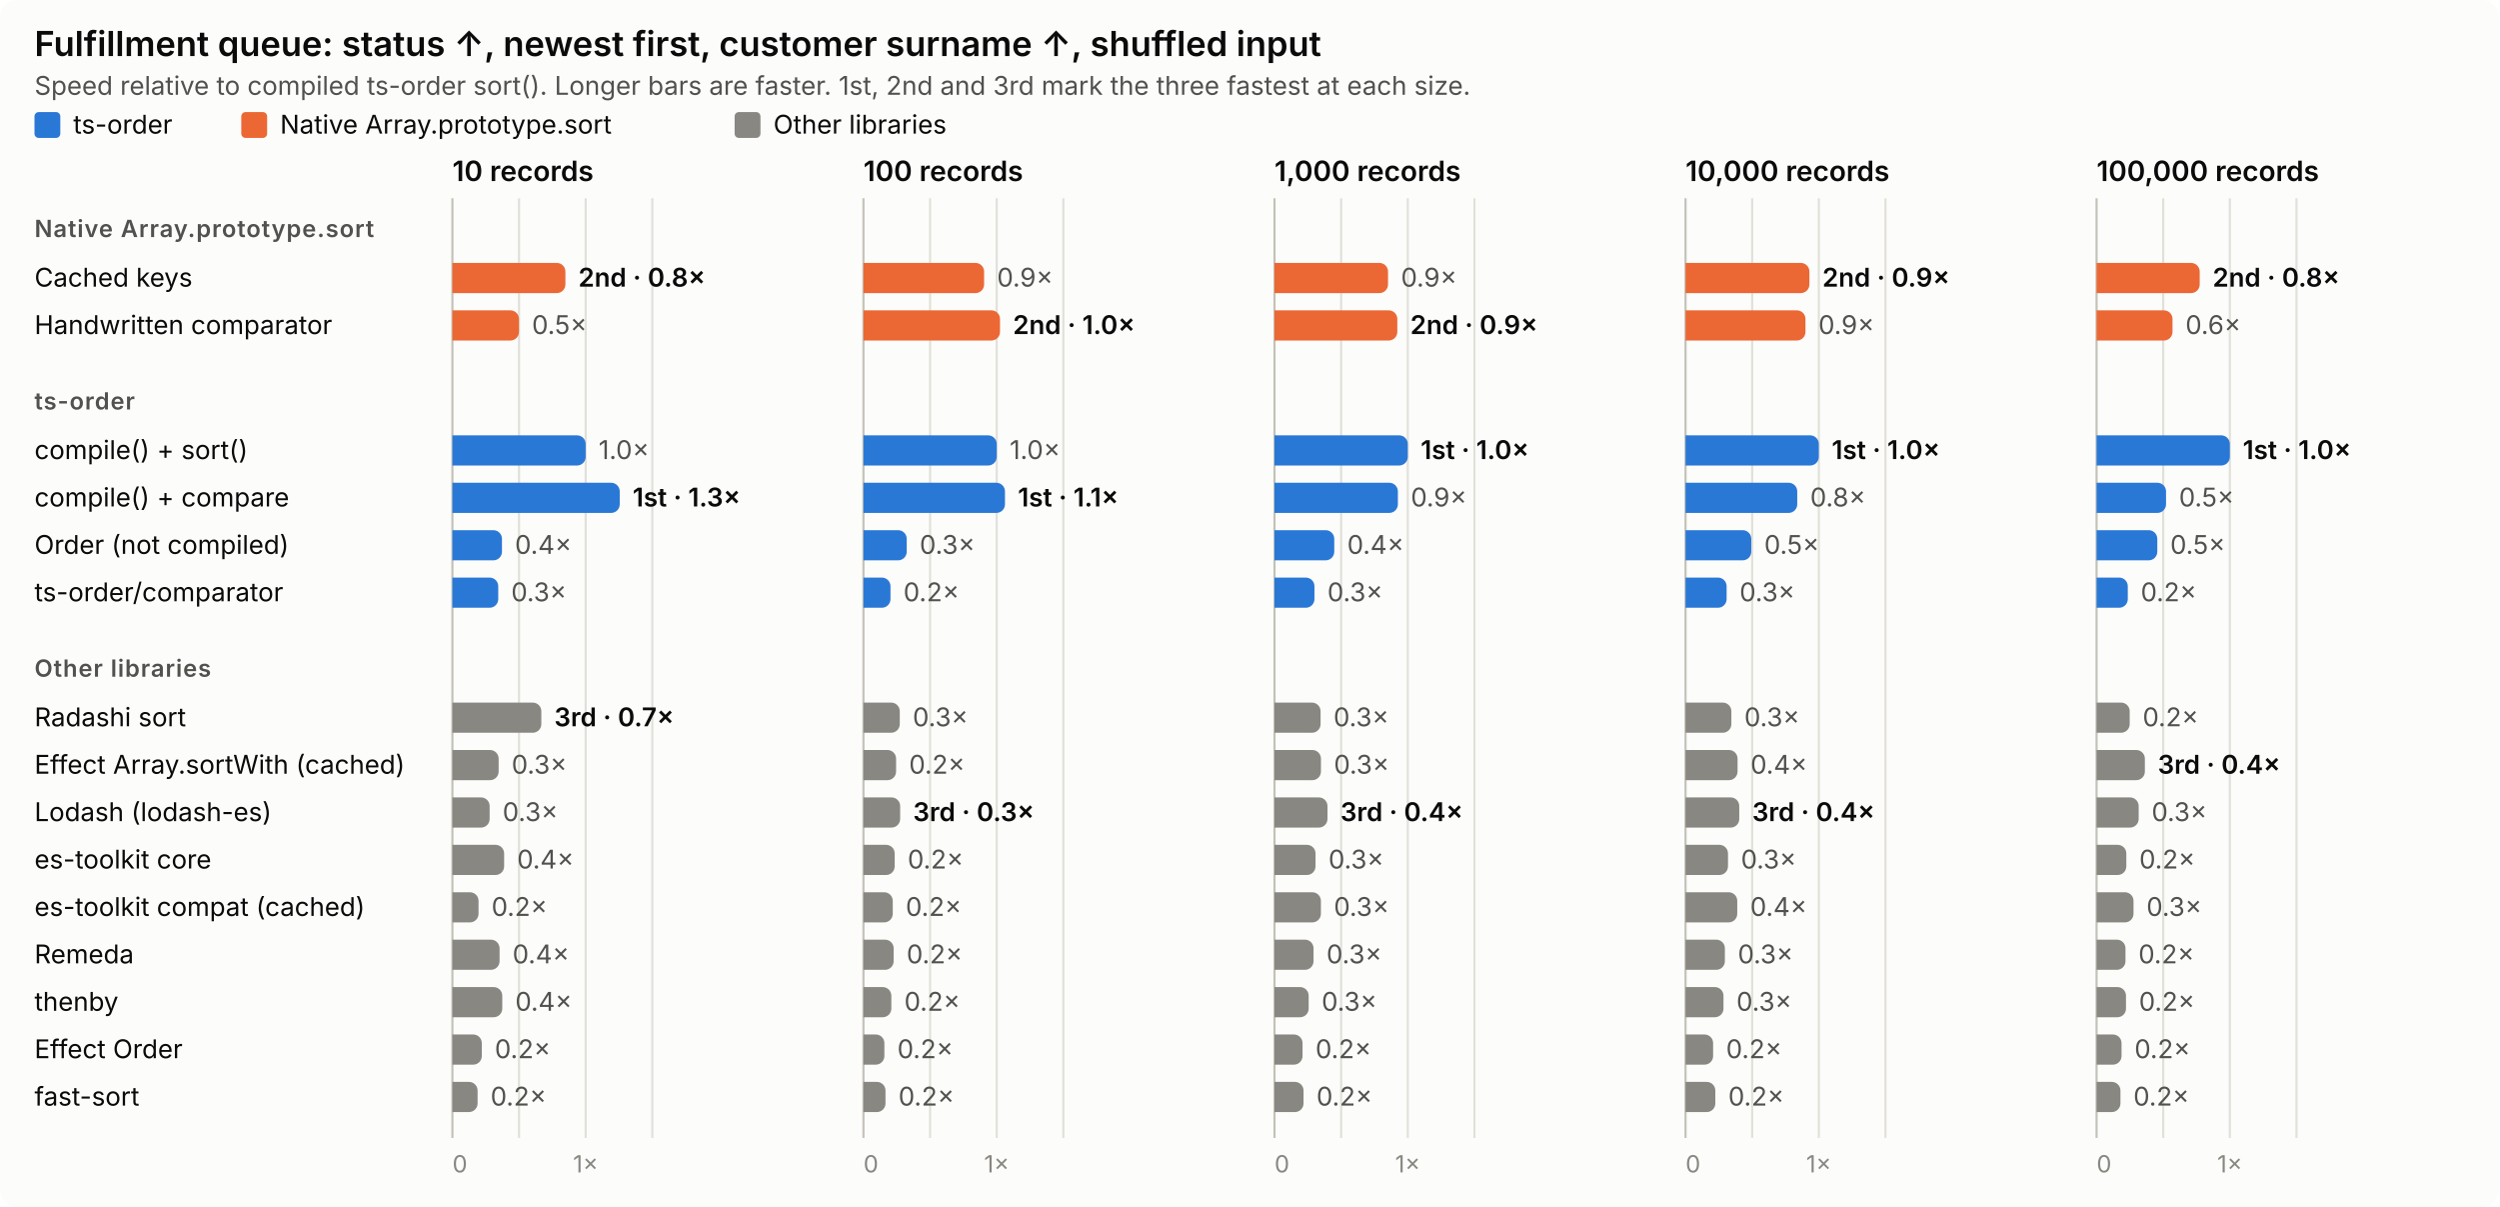
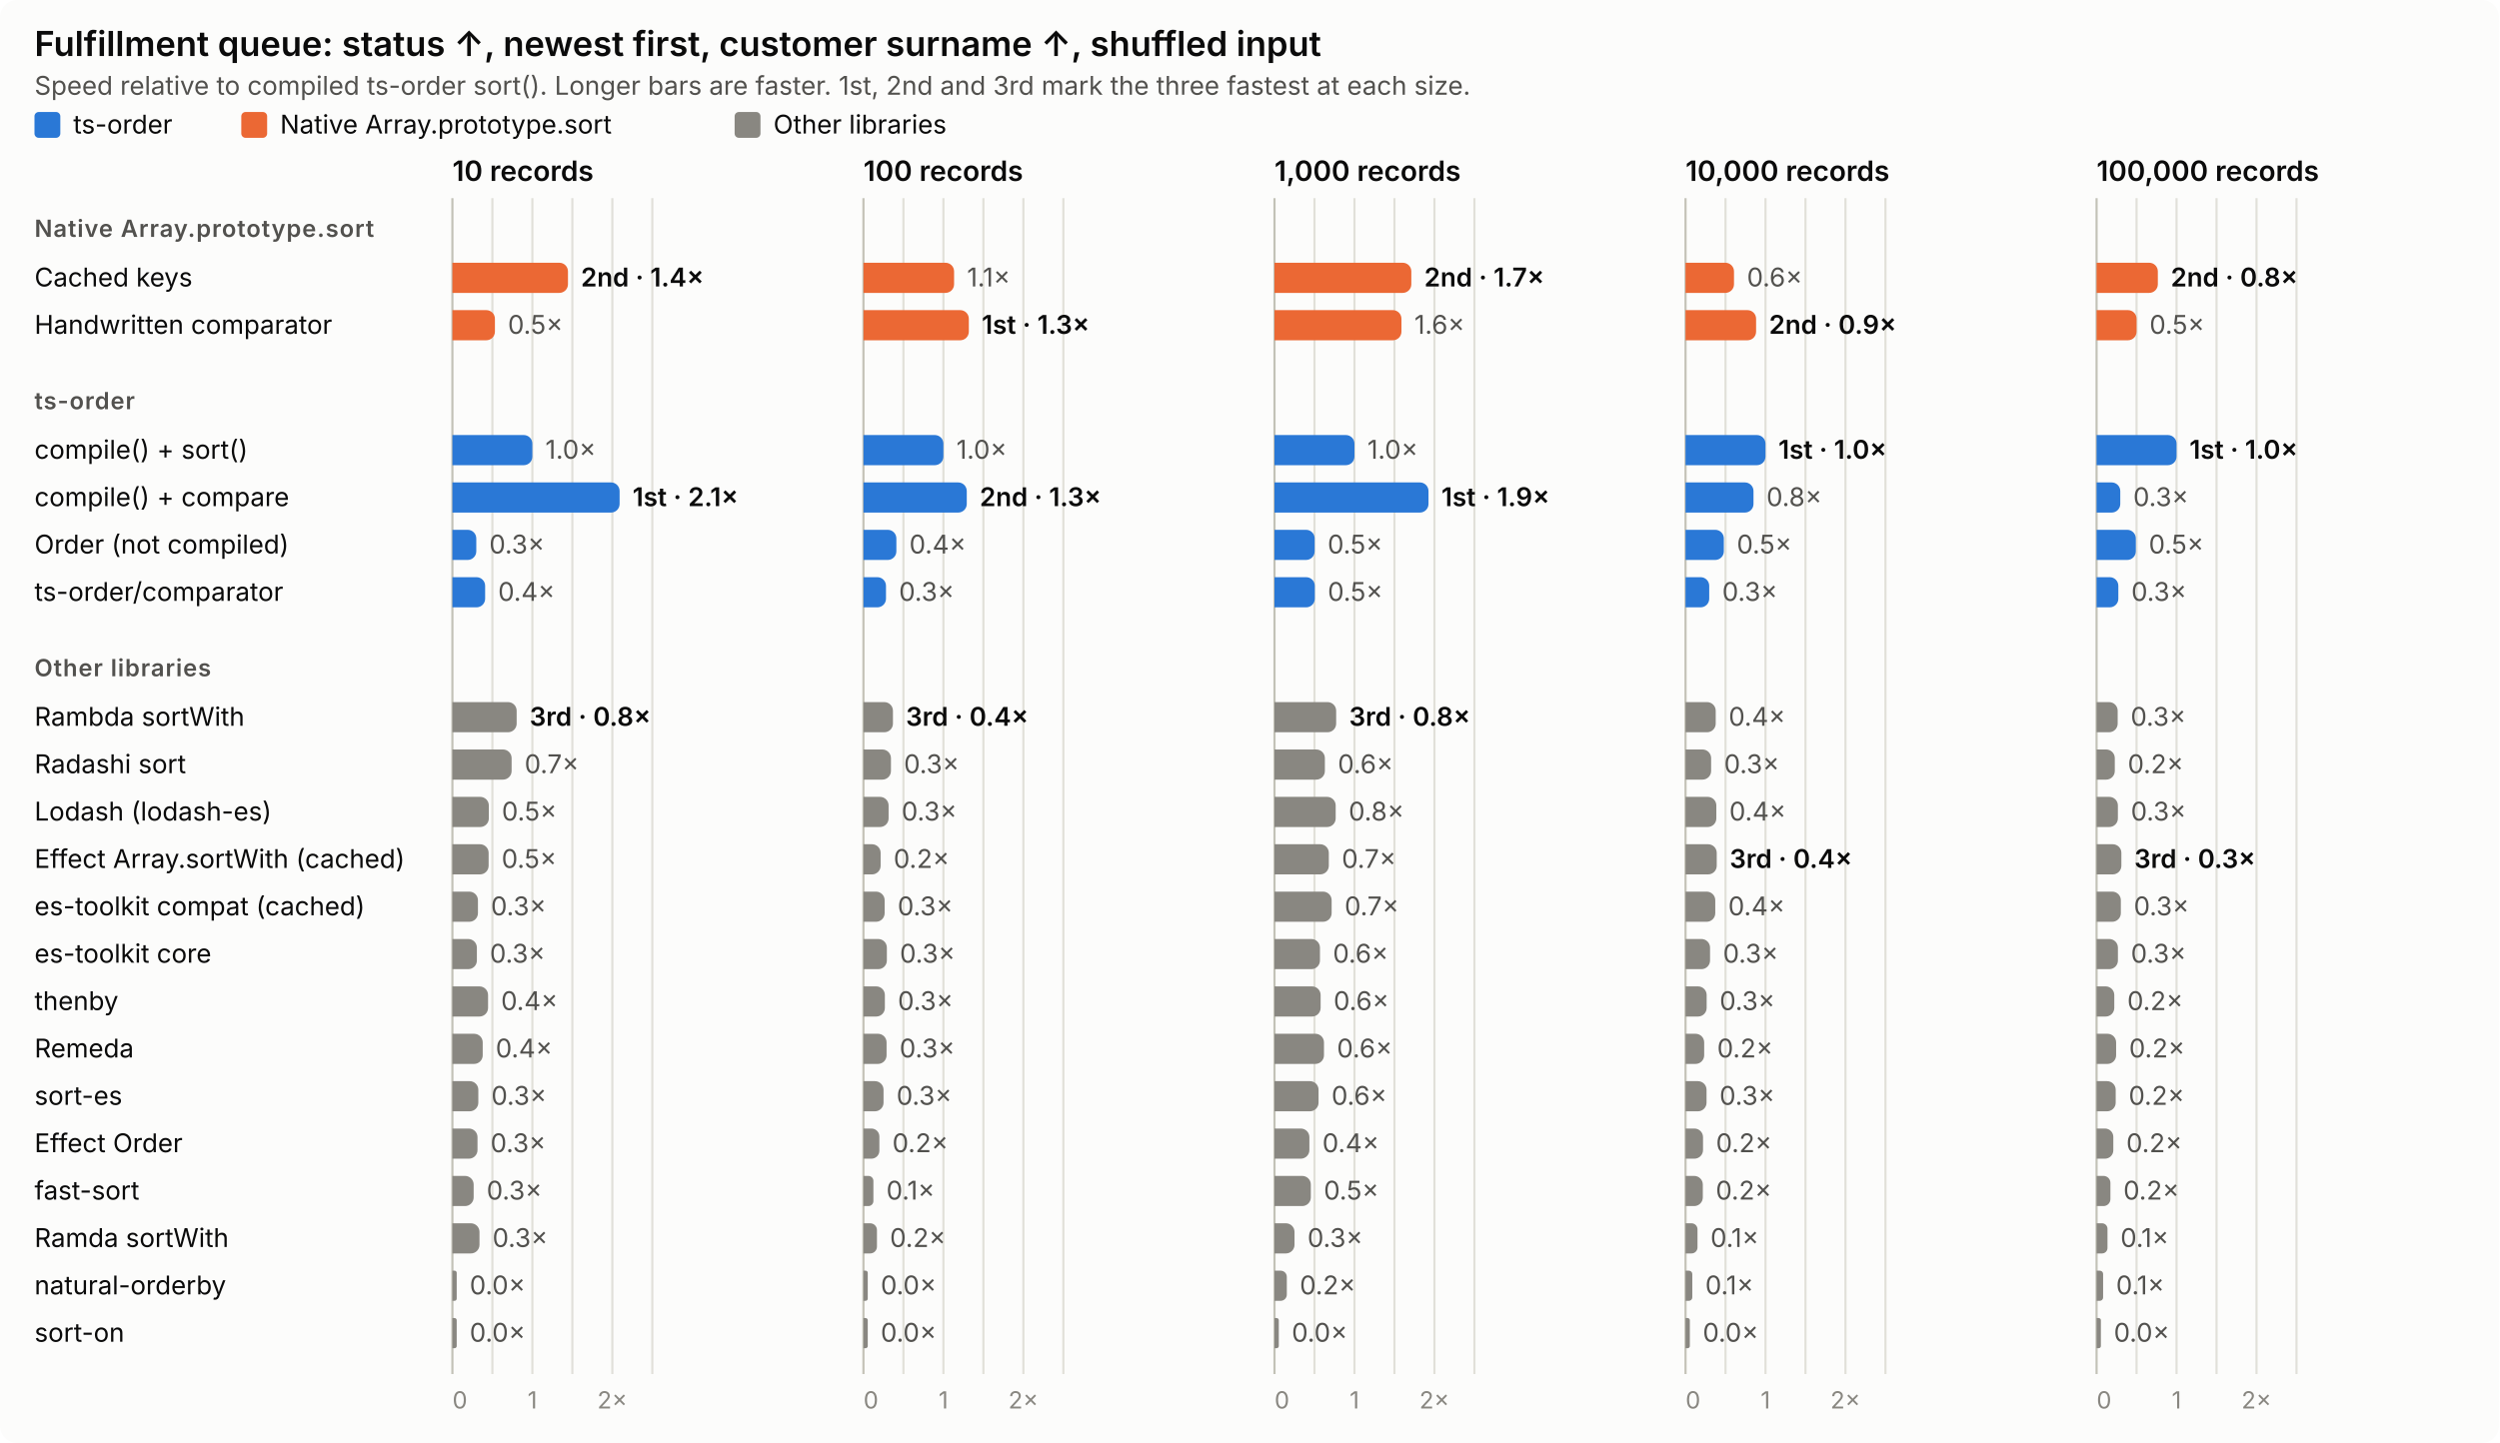
- <svg xmlns="http://www.w3.org/2000/svg" width="1160" height="560" viewBox="0 0 1160 560" role="img" aria-label="Fulfillment queue: status ↑, newest first, customer surname ↑, shuffled input">
+ <svg xmlns="http://www.w3.org/2000/svg" width="1160" height="670" viewBox="0 0 1160 670" role="img" aria-label="Fulfillment queue: status ↑, newest first, customer surname ↑, shuffled input">
  <style>
	.surface { fill: #fcfcfb; }
	.title { fill: #0b0b0b; font-size: 16px; font-weight: 600; }
	.subtitle, .value { fill: #52514e; font-size: 12px; }
	.place { fill: #0b0b0b; font-weight: 600; }
	.label { fill: #0b0b0b; font-size: 12px; }
	.group { fill: #52514e; font-size: 11px; font-weight: 600; text-transform: uppercase; letter-spacing: 0.04em; }
	.panel { fill: #0b0b0b; font-size: 13px; font-weight: 600; }
	.tick, .missing { fill: #898781; font-size: 11px; font-variant-numeric: tabular-nums; }
	.grid { stroke: #e1e0d9; stroke-width: 1; }
	.axis { stroke: #c3c2b7; stroke-width: 1; }
	.ts-order { fill: #2a78d6; }
	.native { fill: #eb6834; }
	.other { fill: #898781; }
	@media (prefers-color-scheme: dark) {
		.surface { fill: #1a1a19; }
		.title, .label, .panel { fill: #f0efec; }
		.subtitle, .value, .group { fill: #c3c2b7; }
		.place { fill: #f0efec; }
		.grid { stroke: #2c2c2a; }
		.axis { stroke: #383835; }
		.ts-order { fill: #3987e5; }
		.native { fill: #d95926; }
	}
	text { font-family: system-ui, -apple-system, 'Segoe UI', sans-serif; }
</style>
-   <rect class="surface" width="1160" height="560" rx="8" />
+   <rect class="surface" width="1160" height="670" rx="8" />
  <text class="title" x="16" y="26">Fulfillment queue: status ↑, newest first, customer surname ↑, shuffled input</text>
  <text class="subtitle" x="16" y="44">Speed relative to compiled ts-order sort(). Longer bars are faster. 1st, 2nd and 3rd mark the three fastest at each size.</text>
  <rect class="ts-order" x="16" y="52" width="12" height="12" rx="2" />
  <text class="label" x="34" y="62">ts-order</text>
  <rect class="native" x="112" y="52" width="12" height="12" rx="2" />
  <text class="label" x="130" y="62">Native Array.prototype.sort</text>
  <rect class="other" x="341" y="52" width="12" height="12" rx="2" />
  <text class="label" x="359" y="62">Other libraries</text>
  <text class="panel" x="210" y="84">10 records</text>
-   <line class="axis" x1="210" x2="210" y1="92" y2="528" />
-   <text class="tick" x="210" y="544" text-anchor="start">0</text>
-   <line class="grid" x1="240.933" x2="240.933" y1="92" y2="528" />
-   <line class="grid" x1="271.867" x2="271.867" y1="92" y2="528" />
-   <text class="tick" x="271.867" y="544" text-anchor="middle">1×</text>
-   <line class="grid" x1="302.8" x2="302.8" y1="92" y2="528" />
+   <line class="axis" x1="210" x2="210" y1="92" y2="638" />
+   <text class="tick" x="210" y="654" text-anchor="start">0</text>
+   <line class="grid" x1="228.56" x2="228.56" y1="92" y2="638" />
+   <line class="grid" x1="247.12" x2="247.12" y1="92" y2="638" />
+   <text class="tick" x="247.12" y="654" text-anchor="middle">1</text>
+   <line class="grid" x1="265.68" x2="265.68" y1="92" y2="638" />
+   <line class="grid" x1="284.24" x2="284.24" y1="92" y2="638" />
+   <text class="tick" x="284.24" y="654" text-anchor="middle">2×</text>
+   <line class="grid" x1="302.8" x2="302.8" y1="92" y2="638" />
  <text class="panel" x="400.8" y="84">100 records</text>
-   <line class="axis" x1="400.8" x2="400.8" y1="92" y2="528" />
-   <text class="tick" x="400.8" y="544" text-anchor="start">0</text>
-   <line class="grid" x1="431.733" x2="431.733" y1="92" y2="528" />
-   <line class="grid" x1="462.667" x2="462.667" y1="92" y2="528" />
-   <text class="tick" x="462.667" y="544" text-anchor="middle">1×</text>
-   <line class="grid" x1="493.6" x2="493.6" y1="92" y2="528" />
+   <line class="axis" x1="400.8" x2="400.8" y1="92" y2="638" />
+   <text class="tick" x="400.8" y="654" text-anchor="start">0</text>
+   <line class="grid" x1="419.36" x2="419.36" y1="92" y2="638" />
+   <line class="grid" x1="437.92" x2="437.92" y1="92" y2="638" />
+   <text class="tick" x="437.92" y="654" text-anchor="middle">1</text>
+   <line class="grid" x1="456.48" x2="456.48" y1="92" y2="638" />
+   <line class="grid" x1="475.04" x2="475.04" y1="92" y2="638" />
+   <text class="tick" x="475.04" y="654" text-anchor="middle">2×</text>
+   <line class="grid" x1="493.6" x2="493.6" y1="92" y2="638" />
  <text class="panel" x="591.6" y="84">1,000 records</text>
-   <line class="axis" x1="591.6" x2="591.6" y1="92" y2="528" />
-   <text class="tick" x="591.6" y="544" text-anchor="start">0</text>
-   <line class="grid" x1="622.533" x2="622.533" y1="92" y2="528" />
-   <line class="grid" x1="653.467" x2="653.467" y1="92" y2="528" />
-   <text class="tick" x="653.467" y="544" text-anchor="middle">1×</text>
-   <line class="grid" x1="684.4" x2="684.4" y1="92" y2="528" />
+   <line class="axis" x1="591.6" x2="591.6" y1="92" y2="638" />
+   <text class="tick" x="591.6" y="654" text-anchor="start">0</text>
+   <line class="grid" x1="610.16" x2="610.16" y1="92" y2="638" />
+   <line class="grid" x1="628.72" x2="628.72" y1="92" y2="638" />
+   <text class="tick" x="628.72" y="654" text-anchor="middle">1</text>
+   <line class="grid" x1="647.28" x2="647.28" y1="92" y2="638" />
+   <line class="grid" x1="665.84" x2="665.84" y1="92" y2="638" />
+   <text class="tick" x="665.84" y="654" text-anchor="middle">2×</text>
+   <line class="grid" x1="684.4" x2="684.4" y1="92" y2="638" />
  <text class="panel" x="782.4" y="84">10,000 records</text>
-   <line class="axis" x1="782.4" x2="782.4" y1="92" y2="528" />
-   <text class="tick" x="782.4" y="544" text-anchor="start">0</text>
-   <line class="grid" x1="813.333" x2="813.333" y1="92" y2="528" />
-   <line class="grid" x1="844.267" x2="844.267" y1="92" y2="528" />
-   <text class="tick" x="844.267" y="544" text-anchor="middle">1×</text>
-   <line class="grid" x1="875.2" x2="875.2" y1="92" y2="528" />
+   <line class="axis" x1="782.4" x2="782.4" y1="92" y2="638" />
+   <text class="tick" x="782.4" y="654" text-anchor="start">0</text>
+   <line class="grid" x1="800.96" x2="800.96" y1="92" y2="638" />
+   <line class="grid" x1="819.52" x2="819.52" y1="92" y2="638" />
+   <text class="tick" x="819.52" y="654" text-anchor="middle">1</text>
+   <line class="grid" x1="838.08" x2="838.08" y1="92" y2="638" />
+   <line class="grid" x1="856.64" x2="856.64" y1="92" y2="638" />
+   <text class="tick" x="856.64" y="654" text-anchor="middle">2×</text>
+   <line class="grid" x1="875.2" x2="875.2" y1="92" y2="638" />
  <text class="panel" x="973.2" y="84">100,000 records</text>
-   <line class="axis" x1="973.2" x2="973.2" y1="92" y2="528" />
-   <text class="tick" x="973.2" y="544" text-anchor="start">0</text>
-   <line class="grid" x1="1004.133" x2="1004.133" y1="92" y2="528" />
-   <line class="grid" x1="1035.067" x2="1035.067" y1="92" y2="528" />
-   <text class="tick" x="1035.067" y="544" text-anchor="middle">1×</text>
-   <line class="grid" x1="1066" x2="1066" y1="92" y2="528" />
+   <line class="axis" x1="973.2" x2="973.2" y1="92" y2="638" />
+   <text class="tick" x="973.2" y="654" text-anchor="start">0</text>
+   <line class="grid" x1="991.76" x2="991.76" y1="92" y2="638" />
+   <line class="grid" x1="1010.32" x2="1010.32" y1="92" y2="638" />
+   <text class="tick" x="1010.32" y="654" text-anchor="middle">1</text>
+   <line class="grid" x1="1028.88" x2="1028.88" y1="92" y2="638" />
+   <line class="grid" x1="1047.44" x2="1047.44" y1="92" y2="638" />
+   <text class="tick" x="1047.44" y="654" text-anchor="middle">2×</text>
+   <line class="grid" x1="1066" x2="1066" y1="92" y2="638" />
  <text class="group" x="16" y="110">Native Array.prototype.sort</text>
  <text class="label" x="16" y="133">Cached keys</text>
-   <path class="native" d="M210,122h48.452a4,4 0 0 1 4,4v6a4,4 0 0 1 -4,4h-48.452z" />
-   <text class="value place" x="268.452" y="133">2nd · 0.8×</text>
-   <path class="native" d="M400.8,122h52.006a4,4 0 0 1 4,4v6a4,4 0 0 1 -4,4h-52.006z" />
-   <text class="value" x="462.806" y="133">0.9×</text>
-   <path class="native" d="M591.6,122h48.705a4,4 0 0 1 4,4v6a4,4 0 0 1 -4,4h-48.705z" />
-   <text class="value" x="650.305" y="133">0.9×</text>
-   <path class="native" d="M782.4,122h53.503a4,4 0 0 1 4,4v6a4,4 0 0 1 -4,4h-53.503z" />
-   <text class="value place" x="845.903" y="133">2nd · 0.9×</text>
-   <path class="native" d="M973.2,122h43.869a4,4 0 0 1 4,4v6a4,4 0 0 1 -4,4h-43.869z" />
-   <text class="value place" x="1027.069" y="133">2nd · 0.8×</text>
+   <path class="native" d="M210,122h49.641a4,4 0 0 1 4,4v6a4,4 0 0 1 -4,4h-49.641z" />
+   <text class="value place" x="269.641" y="133">2nd · 1.4×</text>
+   <path class="native" d="M400.8,122h38.071a4,4 0 0 1 4,4v6a4,4 0 0 1 -4,4h-38.071z" />
+   <text class="value" x="448.871" y="133">1.1×</text>
+   <path class="native" d="M591.6,122h59.517a4,4 0 0 1 4,4v6a4,4 0 0 1 -4,4h-59.517z" />
+   <text class="value place" x="661.117" y="133">2nd · 1.7×</text>
+   <path class="native" d="M782.4,122h18.496a4,4 0 0 1 4,4v6a4,4 0 0 1 -4,4h-18.496z" />
+   <text class="value" x="810.896" y="133">0.6×</text>
+   <path class="native" d="M973.2,122h24.439a4,4 0 0 1 4,4v6a4,4 0 0 1 -4,4h-24.439z" />
+   <text class="value place" x="1007.639" y="133">2nd · 0.8×</text>
  <text class="label" x="16" y="155">Handwritten comparator</text>
-   <path class="native" d="M210,144h26.908a4,4 0 0 1 4,4v6a4,4 0 0 1 -4,4h-26.908z" />
-   <text class="value" x="246.908" y="155">0.5×</text>
-   <path class="native" d="M400.8,144h59.39a4,4 0 0 1 4,4v6a4,4 0 0 1 -4,4h-59.39z" />
-   <text class="value place" x="470.19" y="155">2nd · 1.0×</text>
-   <path class="native" d="M591.6,144h53.017a4,4 0 0 1 4,4v6a4,4 0 0 1 -4,4h-53.017z" />
-   <text class="value place" x="654.617" y="155">2nd · 0.9×</text>
-   <path class="native" d="M782.4,144h51.676a4,4 0 0 1 4,4v6a4,4 0 0 1 -4,4h-51.676z" />
-   <text class="value" x="844.076" y="155">0.9×</text>
-   <path class="native" d="M973.2,144h31.246a4,4 0 0 1 4,4v6a4,4 0 0 1 -4,4h-31.246z" />
-   <text class="value" x="1014.446" y="155">0.6×</text>
+   <path class="native" d="M210,144h15.737a4,4 0 0 1 4,4v6a4,4 0 0 1 -4,4h-15.737z" />
+   <text class="value" x="235.737" y="155">0.5×</text>
+   <path class="native" d="M400.8,144h44.92a4,4 0 0 1 4,4v6a4,4 0 0 1 -4,4h-44.92z" />
+   <text class="value place" x="455.72" y="155">1st · 1.3×</text>
+   <path class="native" d="M591.6,144h54.933a4,4 0 0 1 4,4v6a4,4 0 0 1 -4,4h-54.933z" />
+   <text class="value" x="656.533" y="155">1.6×</text>
+   <path class="native" d="M782.4,144h28.753a4,4 0 0 1 4,4v6a4,4 0 0 1 -4,4h-28.753z" />
+   <text class="value place" x="821.153" y="155">2nd · 0.9×</text>
+   <path class="native" d="M973.2,144h14.567a4,4 0 0 1 4,4v6a4,4 0 0 1 -4,4h-14.567z" />
+   <text class="value" x="997.767" y="155">0.5×</text>
  <text class="group" x="16" y="190">ts-order</text>
  <text class="label" x="16" y="213">compile() + sort()</text>
-   <path class="ts-order" d="M210,202h57.867a4,4 0 0 1 4,4v6a4,4 0 0 1 -4,4h-57.867z" />
-   <text class="value" x="277.867" y="213">1.0×</text>
-   <path class="ts-order" d="M400.8,202h57.867a4,4 0 0 1 4,4v6a4,4 0 0 1 -4,4h-57.867z" />
-   <text class="value" x="468.667" y="213">1.0×</text>
-   <path class="ts-order" d="M591.6,202h57.867a4,4 0 0 1 4,4v6a4,4 0 0 1 -4,4h-57.867z" />
-   <text class="value place" x="659.467" y="213">1st · 1.0×</text>
-   <path class="ts-order" d="M782.4,202h57.867a4,4 0 0 1 4,4v6a4,4 0 0 1 -4,4h-57.867z" />
-   <text class="value place" x="850.267" y="213">1st · 1.0×</text>
-   <path class="ts-order" d="M973.2,202h57.867a4,4 0 0 1 4,4v6a4,4 0 0 1 -4,4h-57.867z" />
-   <text class="value place" x="1041.067" y="213">1st · 1.0×</text>
+   <path class="ts-order" d="M210,202h33.12a4,4 0 0 1 4,4v6a4,4 0 0 1 -4,4h-33.12z" />
+   <text class="value" x="253.12" y="213">1.0×</text>
+   <path class="ts-order" d="M400.8,202h33.12a4,4 0 0 1 4,4v6a4,4 0 0 1 -4,4h-33.12z" />
+   <text class="value" x="443.92" y="213">1.0×</text>
+   <path class="ts-order" d="M591.6,202h33.12a4,4 0 0 1 4,4v6a4,4 0 0 1 -4,4h-33.12z" />
+   <text class="value" x="634.72" y="213">1.0×</text>
+   <path class="ts-order" d="M782.4,202h33.12a4,4 0 0 1 4,4v6a4,4 0 0 1 -4,4h-33.12z" />
+   <text class="value place" x="825.52" y="213">1st · 1.0×</text>
+   <path class="ts-order" d="M973.2,202h33.12a4,4 0 0 1 4,4v6a4,4 0 0 1 -4,4h-33.12z" />
+   <text class="value place" x="1016.32" y="213">1st · 1.0×</text>
  <text class="label" x="16" y="235">compile() + compare</text>
-   <path class="ts-order" d="M210,224h73.672a4,4 0 0 1 4,4v6a4,4 0 0 1 -4,4h-73.672z" />
-   <text class="value place" x="293.672" y="235">1st · 1.3×</text>
-   <path class="ts-order" d="M400.8,224h61.693a4,4 0 0 1 4,4v6a4,4 0 0 1 -4,4h-61.693z" />
-   <text class="value place" x="472.493" y="235">1st · 1.1×</text>
-   <path class="ts-order" d="M591.6,224h53.278a4,4 0 0 1 4,4v6a4,4 0 0 1 -4,4h-53.278z" />
-   <text class="value" x="654.878" y="235">0.9×</text>
-   <path class="ts-order" d="M782.4,224h47.853a4,4 0 0 1 4,4v6a4,4 0 0 1 -4,4h-47.853z" />
-   <text class="value" x="840.253" y="235">0.8×</text>
-   <path class="ts-order" d="M973.2,224h28.242a4,4 0 0 1 4,4v6a4,4 0 0 1 -4,4h-28.242z" />
-   <text class="value" x="1011.442" y="235">0.5×</text>
+   <path class="ts-order" d="M210,224h73.614a4,4 0 0 1 4,4v6a4,4 0 0 1 -4,4h-73.614z" />
+   <text class="value place" x="293.614" y="235">1st · 2.1×</text>
+   <path class="ts-order" d="M400.8,224h43.959a4,4 0 0 1 4,4v6a4,4 0 0 1 -4,4h-43.959z" />
+   <text class="value place" x="454.759" y="235">2nd · 1.3×</text>
+   <path class="ts-order" d="M591.6,224h67.488a4,4 0 0 1 4,4v6a4,4 0 0 1 -4,4h-67.488z" />
+   <text class="value place" x="669.088" y="235">1st · 1.9×</text>
+   <path class="ts-order" d="M782.4,224h27.551a4,4 0 0 1 4,4v6a4,4 0 0 1 -4,4h-27.551z" />
+   <text class="value" x="819.951" y="235">0.8×</text>
+   <path class="ts-order" d="M973.2,224h7a4,4 0 0 1 4,4v6a4,4 0 0 1 -4,4h-7z" />
+   <text class="value" x="990.2" y="235">0.3×</text>
  <text class="label" x="16" y="257">Order (not compiled)</text>
-   <path class="ts-order" d="M210,246h19.01a4,4 0 0 1 4,4v6a4,4 0 0 1 -4,4h-19.01z" />
-   <text class="value" x="239.01" y="257">0.4×</text>
-   <path class="ts-order" d="M400.8,246h16.088a4,4 0 0 1 4,4v6a4,4 0 0 1 -4,4h-16.088z" />
-   <text class="value" x="426.888" y="257">0.3×</text>
-   <path class="ts-order" d="M591.6,246h23.746a4,4 0 0 1 4,4v6a4,4 0 0 1 -4,4h-23.746z" />
-   <text class="value" x="625.346" y="257">0.4×</text>
-   <path class="ts-order" d="M782.4,246h26.523a4,4 0 0 1 4,4v6a4,4 0 0 1 -4,4h-26.523z" />
-   <text class="value" x="818.923" y="257">0.5×</text>
-   <path class="ts-order" d="M973.2,246h24.184a4,4 0 0 1 4,4v6a4,4 0 0 1 -4,4h-24.184z" />
-   <text class="value" x="1007.384" y="257">0.5×</text>
+   <path class="ts-order" d="M210,246h7.085a4,4 0 0 1 4,4v6a4,4 0 0 1 -4,4h-7.085z" />
+   <text class="value" x="227.085" y="257">0.3×</text>
+   <path class="ts-order" d="M400.8,246h11.281a4,4 0 0 1 4,4v6a4,4 0 0 1 -4,4h-11.281z" />
+   <text class="value" x="422.081" y="257">0.4×</text>
+   <path class="ts-order" d="M591.6,246h14.646a4,4 0 0 1 4,4v6a4,4 0 0 1 -4,4h-14.646z" />
+   <text class="value" x="616.246" y="257">0.5×</text>
+   <path class="ts-order" d="M782.4,246h13.788a4,4 0 0 1 4,4v6a4,4 0 0 1 -4,4h-13.788z" />
+   <text class="value" x="806.188" y="257">0.5×</text>
+   <path class="ts-order" d="M973.2,246h14.221a4,4 0 0 1 4,4v6a4,4 0 0 1 -4,4h-14.221z" />
+   <text class="value" x="997.421" y="257">0.5×</text>
  <text class="label" x="16" y="279">ts-order/comparator</text>
-   <path class="ts-order" d="M210,268h17.278a4,4 0 0 1 4,4v6a4,4 0 0 1 -4,4h-17.278z" />
-   <text class="value" x="237.278" y="279">0.3×</text>
-   <path class="ts-order" d="M400.8,268h8.553a4,4 0 0 1 4,4v6a4,4 0 0 1 -4,4h-8.553z" />
-   <text class="value" x="419.353" y="279">0.2×</text>
-   <path class="ts-order" d="M591.6,268h14.55a4,4 0 0 1 4,4v6a4,4 0 0 1 -4,4h-14.55z" />
-   <text class="value" x="616.15" y="279">0.3×</text>
-   <path class="ts-order" d="M782.4,268h15.071a4,4 0 0 1 4,4v6a4,4 0 0 1 -4,4h-15.071z" />
-   <text class="value" x="807.471" y="279">0.3×</text>
-   <path class="ts-order" d="M973.2,268h10.488a4,4 0 0 1 4,4v6a4,4 0 0 1 -4,4h-10.488z" />
-   <text class="value" x="993.688" y="279">0.2×</text>
+   <path class="ts-order" d="M210,268h11.194a4,4 0 0 1 4,4v6a4,4 0 0 1 -4,4h-11.194z" />
+   <text class="value" x="231.194" y="279">0.4×</text>
+   <path class="ts-order" d="M400.8,268h6.463a4,4 0 0 1 4,4v6a4,4 0 0 1 -4,4h-6.463z" />
+   <text class="value" x="417.263" y="279">0.3×</text>
+   <path class="ts-order" d="M591.6,268h14.709a4,4 0 0 1 4,4v6a4,4 0 0 1 -4,4h-14.709z" />
+   <text class="value" x="616.309" y="279">0.5×</text>
+   <path class="ts-order" d="M782.4,268h7.001a4,4 0 0 1 4,4v6a4,4 0 0 1 -4,4h-7.001z" />
+   <text class="value" x="799.401" y="279">0.3×</text>
+   <path class="ts-order" d="M973.2,268h6.107a4,4 0 0 1 4,4v6a4,4 0 0 1 -4,4h-6.107z" />
+   <text class="value" x="989.307" y="279">0.3×</text>
  <text class="group" x="16" y="314">Other libraries</text>
-   <text class="label" x="16" y="337">Radashi sort</text>
-   <path class="other" d="M210,326h37.276a4,4 0 0 1 4,4v6a4,4 0 0 1 -4,4h-37.276z" />
-   <text class="value place" x="257.276" y="337">3rd · 0.7×</text>
-   <path class="other" d="M400.8,326h12.861a4,4 0 0 1 4,4v6a4,4 0 0 1 -4,4h-12.861z" />
-   <text class="value" x="423.661" y="337">0.3×</text>
-   <path class="other" d="M591.6,326h17.393a4,4 0 0 1 4,4v6a4,4 0 0 1 -4,4h-17.393z" />
-   <text class="value" x="618.993" y="337">0.3×</text>
-   <path class="other" d="M782.4,326h17.273a4,4 0 0 1 4,4v6a4,4 0 0 1 -4,4h-17.273z" />
-   <text class="value" x="809.673" y="337">0.3×</text>
-   <path class="other" d="M973.2,326h11.378a4,4 0 0 1 4,4v6a4,4 0 0 1 -4,4h-11.378z" />
-   <text class="value" x="994.578" y="337">0.2×</text>
-   <text class="label" x="16" y="359">Effect Array.sortWith (cached)</text>
-   <path class="other" d="M210,348h17.466a4,4 0 0 1 4,4v6a4,4 0 0 1 -4,4h-17.466z" />
-   <text class="value" x="237.466" y="359">0.3×</text>
-   <path class="other" d="M400.8,348h11.152a4,4 0 0 1 4,4v6a4,4 0 0 1 -4,4h-11.152z" />
-   <text class="value" x="421.952" y="359">0.2×</text>
-   <path class="other" d="M591.6,348h17.569a4,4 0 0 1 4,4v6a4,4 0 0 1 -4,4h-17.569z" />
-   <text class="value" x="619.169" y="359">0.3×</text>
-   <path class="other" d="M782.4,348h20.15a4,4 0 0 1 4,4v6a4,4 0 0 1 -4,4h-20.15z" />
-   <text class="value" x="812.55" y="359">0.4×</text>
-   <path class="other" d="M973.2,348h18.418a4,4 0 0 1 4,4v6a4,4 0 0 1 -4,4h-18.418z" />
-   <text class="value place" x="1001.618" y="359">3rd · 0.4×</text>
+   <text class="label" x="16" y="337">Rambda sortWith</text>
+   <path class="other" d="M210,326h25.828a4,4 0 0 1 4,4v6a4,4 0 0 1 -4,4h-25.828z" />
+   <text class="value place" x="245.828" y="337">3rd · 0.8×</text>
+   <path class="other" d="M400.8,326h9.69a4,4 0 0 1 4,4v6a4,4 0 0 1 -4,4h-9.69z" />
+   <text class="value place" x="420.49" y="337">3rd · 0.4×</text>
+   <path class="other" d="M591.6,326h24.626a4,4 0 0 1 4,4v6a4,4 0 0 1 -4,4h-24.626z" />
+   <text class="value place" x="626.226" y="337">3rd · 0.8×</text>
+   <path class="other" d="M782.4,326h10.013a4,4 0 0 1 4,4v6a4,4 0 0 1 -4,4h-10.013z" />
+   <text class="value" x="802.413" y="337">0.4×</text>
+   <path class="other" d="M973.2,326h5.795a4,4 0 0 1 4,4v6a4,4 0 0 1 -4,4h-5.795z" />
+   <text class="value" x="988.995" y="337">0.3×</text>
+   <text class="label" x="16" y="359">Radashi sort</text>
+   <path class="other" d="M210,348h23.483a4,4 0 0 1 4,4v6a4,4 0 0 1 -4,4h-23.483z" />
+   <text class="value" x="243.483" y="359">0.7×</text>
+   <path class="other" d="M400.8,348h8.763a4,4 0 0 1 4,4v6a4,4 0 0 1 -4,4h-8.763z" />
+   <text class="value" x="419.563" y="359">0.3×</text>
+   <path class="other" d="M591.6,348h19.386a4,4 0 0 1 4,4v6a4,4 0 0 1 -4,4h-19.386z" />
+   <text class="value" x="620.986" y="359">0.6×</text>
+   <path class="other" d="M782.4,348h7.878a4,4 0 0 1 4,4v6a4,4 0 0 1 -4,4h-7.878z" />
+   <text class="value" x="800.278" y="359">0.3×</text>
+   <path class="other" d="M973.2,348h4.458a4,4 0 0 1 4,4v6a4,4 0 0 1 -4,4h-4.458z" />
+   <text class="value" x="987.658" y="359">0.2×</text>
  <text class="label" x="16" y="381">Lodash (lodash-es)</text>
-   <path class="other" d="M210,370h13.283a4,4 0 0 1 4,4v6a4,4 0 0 1 -4,4h-13.283z" />
-   <text class="value" x="233.283" y="381">0.3×</text>
-   <path class="other" d="M400.8,370h13.045a4,4 0 0 1 4,4v6a4,4 0 0 1 -4,4h-13.045z" />
-   <text class="value place" x="423.845" y="381">3rd · 0.3×</text>
-   <path class="other" d="M591.6,370h20.595a4,4 0 0 1 4,4v6a4,4 0 0 1 -4,4h-20.595z" />
-   <text class="value place" x="622.195" y="381">3rd · 0.4×</text>
-   <path class="other" d="M782.4,370h20.942a4,4 0 0 1 4,4v6a4,4 0 0 1 -4,4h-20.942z" />
-   <text class="value place" x="813.342" y="381">3rd · 0.4×</text>
-   <path class="other" d="M973.2,370h15.542a4,4 0 0 1 4,4v6a4,4 0 0 1 -4,4h-15.542z" />
-   <text class="value" x="998.742" y="381">0.3×</text>
-   <text class="label" x="16" y="403">es-toolkit core</text>
-   <path class="other" d="M210,392h20.014a4,4 0 0 1 4,4v6a4,4 0 0 1 -4,4h-20.014z" />
-   <text class="value" x="240.014" y="403">0.4×</text>
-   <path class="other" d="M400.8,392h10.505a4,4 0 0 1 4,4v6a4,4 0 0 1 -4,4h-10.505z" />
-   <text class="value" x="421.305" y="403">0.2×</text>
-   <path class="other" d="M591.6,392h15.05a4,4 0 0 1 4,4v6a4,4 0 0 1 -4,4h-15.05z" />
-   <text class="value" x="616.65" y="403">0.3×</text>
-   <path class="other" d="M782.4,392h15.713a4,4 0 0 1 4,4v6a4,4 0 0 1 -4,4h-15.713z" />
-   <text class="value" x="808.113" y="403">0.3×</text>
-   <path class="other" d="M973.2,392h9.807a4,4 0 0 1 4,4v6a4,4 0 0 1 -4,4h-9.807z" />
-   <text class="value" x="993.007" y="403">0.2×</text>
+   <path class="other" d="M210,370h12.912a4,4 0 0 1 4,4v6a4,4 0 0 1 -4,4h-12.912z" />
+   <text class="value" x="232.912" y="381">0.5×</text>
+   <path class="other" d="M400.8,370h7.677a4,4 0 0 1 4,4v6a4,4 0 0 1 -4,4h-7.677z" />
+   <text class="value" x="418.477" y="381">0.3×</text>
+   <path class="other" d="M591.6,370h24.408a4,4 0 0 1 4,4v6a4,4 0 0 1 -4,4h-24.408z" />
+   <text class="value" x="626.008" y="381">0.8×</text>
+   <path class="other" d="M782.4,370h10.3a4,4 0 0 1 4,4v6a4,4 0 0 1 -4,4h-10.3z" />
+   <text class="value" x="802.7" y="381">0.4×</text>
+   <path class="other" d="M973.2,370h5.896a4,4 0 0 1 4,4v6a4,4 0 0 1 -4,4h-5.896z" />
+   <text class="value" x="989.096" y="381">0.3×</text>
+   <text class="label" x="16" y="403">Effect Array.sortWith (cached)</text>
+   <path class="other" d="M210,392h12.814a4,4 0 0 1 4,4v6a4,4 0 0 1 -4,4h-12.814z" />
+   <text class="value" x="232.814" y="403">0.5×</text>
+   <path class="other" d="M400.8,392h3.99a3.99,3.99 0 0 1 3.99,3.99v6.021a3.99,3.99 0 0 1 -3.99,3.99h-3.99z" />
+   <text class="value" x="414.779" y="403">0.2×</text>
+   <path class="other" d="M591.6,392h21.217a4,4 0 0 1 4,4v6a4,4 0 0 1 -4,4h-21.217z" />
+   <text class="value" x="622.817" y="403">0.7×</text>
+   <path class="other" d="M782.4,392h10.486a4,4 0 0 1 4,4v6a4,4 0 0 1 -4,4h-10.486z" />
+   <text class="value place" x="802.886" y="403">3rd · 0.4×</text>
+   <path class="other" d="M973.2,392h7.513a4,4 0 0 1 4,4v6a4,4 0 0 1 -4,4h-7.513z" />
+   <text class="value place" x="990.713" y="403">3rd · 0.3×</text>
  <text class="label" x="16" y="425">es-toolkit compat (cached)</text>
-   <path class="other" d="M210,414h8.135a4,4 0 0 1 4,4v6a4,4 0 0 1 -4,4h-8.135z" />
-   <text class="value" x="228.135" y="425">0.2×</text>
-   <path class="other" d="M400.8,414h9.608a4,4 0 0 1 4,4v6a4,4 0 0 1 -4,4h-9.608z" />
-   <text class="value" x="420.408" y="425">0.2×</text>
-   <path class="other" d="M591.6,414h17.545a4,4 0 0 1 4,4v6a4,4 0 0 1 -4,4h-17.545z" />
-   <text class="value" x="619.145" y="425">0.3×</text>
-   <path class="other" d="M782.4,414h20.012a4,4 0 0 1 4,4v6a4,4 0 0 1 -4,4h-20.012z" />
-   <text class="value" x="812.412" y="425">0.4×</text>
-   <path class="other" d="M973.2,414h13.15a4,4 0 0 1 4,4v6a4,4 0 0 1 -4,4h-13.15z" />
-   <text class="value" x="996.35" y="425">0.3×</text>
-   <text class="label" x="16" y="447">Remeda</text>
-   <path class="other" d="M210,436h17.896a4,4 0 0 1 4,4v6a4,4 0 0 1 -4,4h-17.896z" />
-   <text class="value" x="237.896" y="447">0.4×</text>
-   <path class="other" d="M400.8,436h10.021a4,4 0 0 1 4,4v6a4,4 0 0 1 -4,4h-10.021z" />
-   <text class="value" x="420.821" y="447">0.2×</text>
-   <path class="other" d="M591.6,436h14.13a4,4 0 0 1 4,4v6a4,4 0 0 1 -4,4h-14.13z" />
-   <text class="value" x="615.73" y="447">0.3×</text>
-   <path class="other" d="M782.4,436h14.267a4,4 0 0 1 4,4v6a4,4 0 0 1 -4,4h-14.267z" />
-   <text class="value" x="806.667" y="447">0.3×</text>
-   <path class="other" d="M973.2,436h9.421a4,4 0 0 1 4,4v6a4,4 0 0 1 -4,4h-9.421z" />
-   <text class="value" x="992.621" y="447">0.2×</text>
+   <path class="other" d="M210,414h7.856a4,4 0 0 1 4,4v6a4,4 0 0 1 -4,4h-7.856z" />
+   <text class="value" x="227.856" y="425">0.3×</text>
+   <path class="other" d="M400.8,414h5.841a4,4 0 0 1 4,4v6a4,4 0 0 1 -4,4h-5.841z" />
+   <text class="value" x="416.641" y="425">0.3×</text>
+   <path class="other" d="M591.6,414h22.529a4,4 0 0 1 4,4v6a4,4 0 0 1 -4,4h-22.529z" />
+   <text class="value" x="624.129" y="425">0.7×</text>
+   <path class="other" d="M782.4,414h9.805a4,4 0 0 1 4,4v6a4,4 0 0 1 -4,4h-9.805z" />
+   <text class="value" x="802.205" y="425">0.4×</text>
+   <path class="other" d="M973.2,414h7.267a4,4 0 0 1 4,4v6a4,4 0 0 1 -4,4h-7.267z" />
+   <text class="value" x="990.467" y="425">0.3×</text>
+   <text class="label" x="16" y="447">es-toolkit core</text>
+   <path class="other" d="M210,436h7.361a4,4 0 0 1 4,4v6a4,4 0 0 1 -4,4h-7.361z" />
+   <text class="value" x="227.361" y="447">0.3×</text>
+   <path class="other" d="M400.8,436h6.871a4,4 0 0 1 4,4v6a4,4 0 0 1 -4,4h-6.871z" />
+   <text class="value" x="417.671" y="447">0.3×</text>
+   <path class="other" d="M591.6,436h17.105a4,4 0 0 1 4,4v6a4,4 0 0 1 -4,4h-17.105z" />
+   <text class="value" x="618.705" y="447">0.6×</text>
+   <path class="other" d="M782.4,436h7.381a4,4 0 0 1 4,4v6a4,4 0 0 1 -4,4h-7.381z" />
+   <text class="value" x="799.781" y="447">0.3×</text>
+   <path class="other" d="M973.2,436h5.907a4,4 0 0 1 4,4v6a4,4 0 0 1 -4,4h-5.907z" />
+   <text class="value" x="989.107" y="447">0.3×</text>
  <text class="label" x="16" y="469">thenby</text>
-   <path class="other" d="M210,458h19.148a4,4 0 0 1 4,4v6a4,4 0 0 1 -4,4h-19.148z" />
-   <text class="value" x="239.148" y="469">0.4×</text>
-   <path class="other" d="M400.8,458h8.947a4,4 0 0 1 4,4v6a4,4 0 0 1 -4,4h-8.947z" />
-   <text class="value" x="419.747" y="469">0.2×</text>
-   <path class="other" d="M591.6,458h11.869a4,4 0 0 1 4,4v6a4,4 0 0 1 -4,4h-11.869z" />
-   <text class="value" x="613.469" y="469">0.3×</text>
-   <path class="other" d="M782.4,458h13.62a4,4 0 0 1 4,4v6a4,4 0 0 1 -4,4h-13.62z" />
-   <text class="value" x="806.02" y="469">0.3×</text>
-   <path class="other" d="M973.2,458h9.656a4,4 0 0 1 4,4v6a4,4 0 0 1 -4,4h-9.656z" />
-   <text class="value" x="992.856" y="469">0.2×</text>
-   <text class="label" x="16" y="491">Effect Order</text>
-   <path class="other" d="M210,480h9.651a4,4 0 0 1 4,4v6a4,4 0 0 1 -4,4h-9.651z" />
-   <text class="value" x="229.651" y="491">0.2×</text>
-   <path class="other" d="M400.8,480h5.718a4,4 0 0 1 4,4v6a4,4 0 0 1 -4,4h-5.718z" />
-   <text class="value" x="416.518" y="491">0.2×</text>
-   <path class="other" d="M591.6,480h9.028a4,4 0 0 1 4,4v6a4,4 0 0 1 -4,4h-9.028z" />
-   <text class="value" x="610.628" y="491">0.2×</text>
-   <path class="other" d="M782.4,480h8.809a4,4 0 0 1 4,4v6a4,4 0 0 1 -4,4h-8.809z" />
-   <text class="value" x="801.209" y="491">0.2×</text>
-   <path class="other" d="M973.2,480h7.589a4,4 0 0 1 4,4v6a4,4 0 0 1 -4,4h-7.589z" />
-   <text class="value" x="990.789" y="491">0.2×</text>
-   <text class="label" x="16" y="513">fast-sort</text>
-   <path class="other" d="M210,502h7.69a4,4 0 0 1 4,4v6a4,4 0 0 1 -4,4h-7.69z" />
-   <text class="value" x="227.69" y="513">0.2×</text>
-   <path class="other" d="M400.8,502h6.235a4,4 0 0 1 4,4v6a4,4 0 0 1 -4,4h-6.235z" />
-   <text class="value" x="417.035" y="513">0.2×</text>
-   <path class="other" d="M591.6,502h9.481a4,4 0 0 1 4,4v6a4,4 0 0 1 -4,4h-9.481z" />
-   <text class="value" x="611.081" y="513">0.2×</text>
-   <path class="other" d="M782.4,502h9.826a4,4 0 0 1 4,4v6a4,4 0 0 1 -4,4h-9.826z" />
-   <text class="value" x="802.226" y="513">0.2×</text>
-   <path class="other" d="M973.2,502h7.081a4,4 0 0 1 4,4v6a4,4 0 0 1 -4,4h-7.081z" />
-   <text class="value" x="990.281" y="513">0.2×</text>
+   <path class="other" d="M210,458h12.553a4,4 0 0 1 4,4v6a4,4 0 0 1 -4,4h-12.553z" />
+   <text class="value" x="232.553" y="469">0.4×</text>
+   <path class="other" d="M400.8,458h5.943a4,4 0 0 1 4,4v6a4,4 0 0 1 -4,4h-5.943z" />
+   <text class="value" x="416.743" y="469">0.3×</text>
+   <path class="other" d="M591.6,458h17.414a4,4 0 0 1 4,4v6a4,4 0 0 1 -4,4h-17.414z" />
+   <text class="value" x="619.014" y="469">0.6×</text>
+   <path class="other" d="M782.4,458h5.808a4,4 0 0 1 4,4v6a4,4 0 0 1 -4,4h-5.808z" />
+   <text class="value" x="798.208" y="469">0.3×</text>
+   <path class="other" d="M973.2,458h4.221a4,4 0 0 1 4,4v6a4,4 0 0 1 -4,4h-4.221z" />
+   <text class="value" x="987.421" y="469">0.2×</text>
+   <text class="label" x="16" y="491">Remeda</text>
+   <path class="other" d="M210,480h10.07a4,4 0 0 1 4,4v6a4,4 0 0 1 -4,4h-10.07z" />
+   <text class="value" x="230.07" y="491">0.4×</text>
+   <path class="other" d="M400.8,480h6.738a4,4 0 0 1 4,4v6a4,4 0 0 1 -4,4h-6.738z" />
+   <text class="value" x="417.538" y="491">0.3×</text>
+   <path class="other" d="M591.6,480h18.972a4,4 0 0 1 4,4v6a4,4 0 0 1 -4,4h-18.972z" />
+   <text class="value" x="620.572" y="491">0.6×</text>
+   <path class="other" d="M782.4,480h4.656a4,4 0 0 1 4,4v6a4,4 0 0 1 -4,4h-4.656z" />
+   <text class="value" x="797.056" y="491">0.2×</text>
+   <path class="other" d="M973.2,480h5.075a4,4 0 0 1 4,4v6a4,4 0 0 1 -4,4h-5.075z" />
+   <text class="value" x="988.275" y="491">0.2×</text>
+   <text class="label" x="16" y="513">sort-es</text>
+   <path class="other" d="M210,502h8.031a4,4 0 0 1 4,4v6a4,4 0 0 1 -4,4h-8.031z" />
+   <text class="value" x="228.031" y="513">0.3×</text>
+   <path class="other" d="M400.8,502h5.329a4,4 0 0 1 4,4v6a4,4 0 0 1 -4,4h-5.329z" />
+   <text class="value" x="416.129" y="513">0.3×</text>
+   <path class="other" d="M591.6,502h16.456a4,4 0 0 1 4,4v6a4,4 0 0 1 -4,4h-16.456z" />
+   <text class="value" x="618.056" y="513">0.6×</text>
+   <path class="other" d="M782.4,502h5.753a4,4 0 0 1 4,4v6a4,4 0 0 1 -4,4h-5.753z" />
+   <text class="value" x="798.153" y="513">0.3×</text>
+   <path class="other" d="M973.2,502h4.879a4,4 0 0 1 4,4v6a4,4 0 0 1 -4,4h-4.879z" />
+   <text class="value" x="988.079" y="513">0.2×</text>
+   <text class="label" x="16" y="535">Effect Order</text>
+   <path class="other" d="M210,524h7.653a4,4 0 0 1 4,4v6a4,4 0 0 1 -4,4h-7.653z" />
+   <text class="value" x="227.653" y="535">0.3×</text>
+   <path class="other" d="M400.8,524h3.699a3.699,3.699 0 0 1 3.699,3.699v6.603a3.699,3.699 0 0 1 -3.699,3.699h-3.699z" />
+   <text class="value" x="414.197" y="535">0.2×</text>
+   <path class="other" d="M591.6,524h12.203a4,4 0 0 1 4,4v6a4,4 0 0 1 -4,4h-12.203z" />
+   <text class="value" x="613.803" y="535">0.4×</text>
+   <path class="other" d="M782.4,524h4.12a4,4 0 0 1 4,4v6a4,4 0 0 1 -4,4h-4.12z" />
+   <text class="value" x="796.52" y="535">0.2×</text>
+   <path class="other" d="M973.2,524h3.887a3.887,3.887 0 0 1 3.887,3.887v6.226a3.887,3.887 0 0 1 -3.887,3.887h-3.887z" />
+   <text class="value" x="986.974" y="535">0.2×</text>
+   <text class="label" x="16" y="557">fast-sort</text>
+   <path class="other" d="M210,546h5.866a4,4 0 0 1 4,4v6a4,4 0 0 1 -4,4h-5.866z" />
+   <text class="value" x="225.866" y="557">0.3×</text>
+   <path class="other" d="M400.8,546h2.31a2.31,2.31 0 0 1 2.31,2.31v9.379a2.31,2.31 0 0 1 -2.31,2.31h-2.31z" />
+   <text class="value" x="411.421" y="557">0.1×</text>
+   <path class="other" d="M591.6,546h12.867a4,4 0 0 1 4,4v6a4,4 0 0 1 -4,4h-12.867z" />
+   <text class="value" x="614.467" y="557">0.5×</text>
+   <path class="other" d="M782.4,546h4.018a4,4 0 0 1 4,4v6a4,4 0 0 1 -4,4h-4.018z" />
+   <text class="value" x="796.418" y="557">0.2×</text>
+   <path class="other" d="M973.2,546h3.213a3.213,3.213 0 0 1 3.213,3.213v7.574a3.213,3.213 0 0 1 -3.213,3.213h-3.213z" />
+   <text class="value" x="985.626" y="557">0.2×</text>
+   <text class="label" x="16" y="579">Ramda sortWith</text>
+   <path class="other" d="M210,568h8.577a4,4 0 0 1 4,4v6a4,4 0 0 1 -4,4h-8.577z" />
+   <text class="value" x="228.577" y="579">0.3×</text>
+   <path class="other" d="M400.8,568h3.133a3.133,3.133 0 0 1 3.133,3.133v7.734a3.133,3.133 0 0 1 -3.133,3.133h-3.133z" />
+   <text class="value" x="413.066" y="579">0.2×</text>
+   <path class="other" d="M591.6,568h5.297a4,4 0 0 1 4,4v6a4,4 0 0 1 -4,4h-5.297z" />
+   <text class="value" x="606.897" y="579">0.3×</text>
+   <path class="other" d="M782.4,568h2.778a2.778,2.778 0 0 1 2.778,2.778v8.443a2.778,2.778 0 0 1 -2.778,2.778h-2.778z" />
+   <text class="value" x="793.957" y="579">0.1×</text>
+   <path class="other" d="M973.2,568h2.534a2.534,2.534 0 0 1 2.534,2.534v8.932a2.534,2.534 0 0 1 -2.534,2.534h-2.534z" />
+   <text class="value" x="984.268" y="579">0.1×</text>
+   <text class="label" x="16" y="601">natural-orderby</text>
+   <path class="other" d="M210,590h1a1,1 0 0 1 1,1v12a1,1 0 0 1 -1,1h-1z" />
+   <text class="value" x="218" y="601">0.0×</text>
+   <path class="other" d="M400.8,590h1a1,1 0 0 1 1,1v12a1,1 0 0 1 -1,1h-1z" />
+   <text class="value" x="408.8" y="601">0.0×</text>
+   <path class="other" d="M591.6,590h2.86a2.86,2.86 0 0 1 2.86,2.86v8.279a2.86,2.86 0 0 1 -2.86,2.86h-2.86z" />
+   <text class="value" x="603.321" y="601">0.2×</text>
+   <path class="other" d="M782.4,590h1.572a1.572,1.572 0 0 1 1.572,1.572v10.855a1.572,1.572 0 0 1 -1.572,1.572h-1.572z" />
+   <text class="value" x="791.545" y="601">0.1×</text>
+   <path class="other" d="M973.2,590h1.518a1.518,1.518 0 0 1 1.518,1.518v10.965a1.518,1.518 0 0 1 -1.518,1.518h-1.518z" />
+   <text class="value" x="982.235" y="601">0.1×</text>
+   <text class="label" x="16" y="623">sort-on</text>
+   <path class="other" d="M210,612h1a1,1 0 0 1 1,1v12a1,1 0 0 1 -1,1h-1z" />
+   <text class="value" x="218" y="623">0.0×</text>
+   <path class="other" d="M400.8,612h1a1,1 0 0 1 1,1v12a1,1 0 0 1 -1,1h-1z" />
+   <text class="value" x="408.8" y="623">0.0×</text>
+   <path class="other" d="M591.6,612h1a1,1 0 0 1 1,1v12a1,1 0 0 1 -1,1h-1z" />
+   <text class="value" x="599.6" y="623">0.0×</text>
+   <path class="other" d="M782.4,612h1a1,1 0 0 1 1,1v12a1,1 0 0 1 -1,1h-1z" />
+   <text class="value" x="790.4" y="623">0.0×</text>
+   <path class="other" d="M973.2,612h1a1,1 0 0 1 1,1v12a1,1 0 0 1 -1,1h-1z" />
+   <text class="value" x="981.2" y="623">0.0×</text>
</svg>
